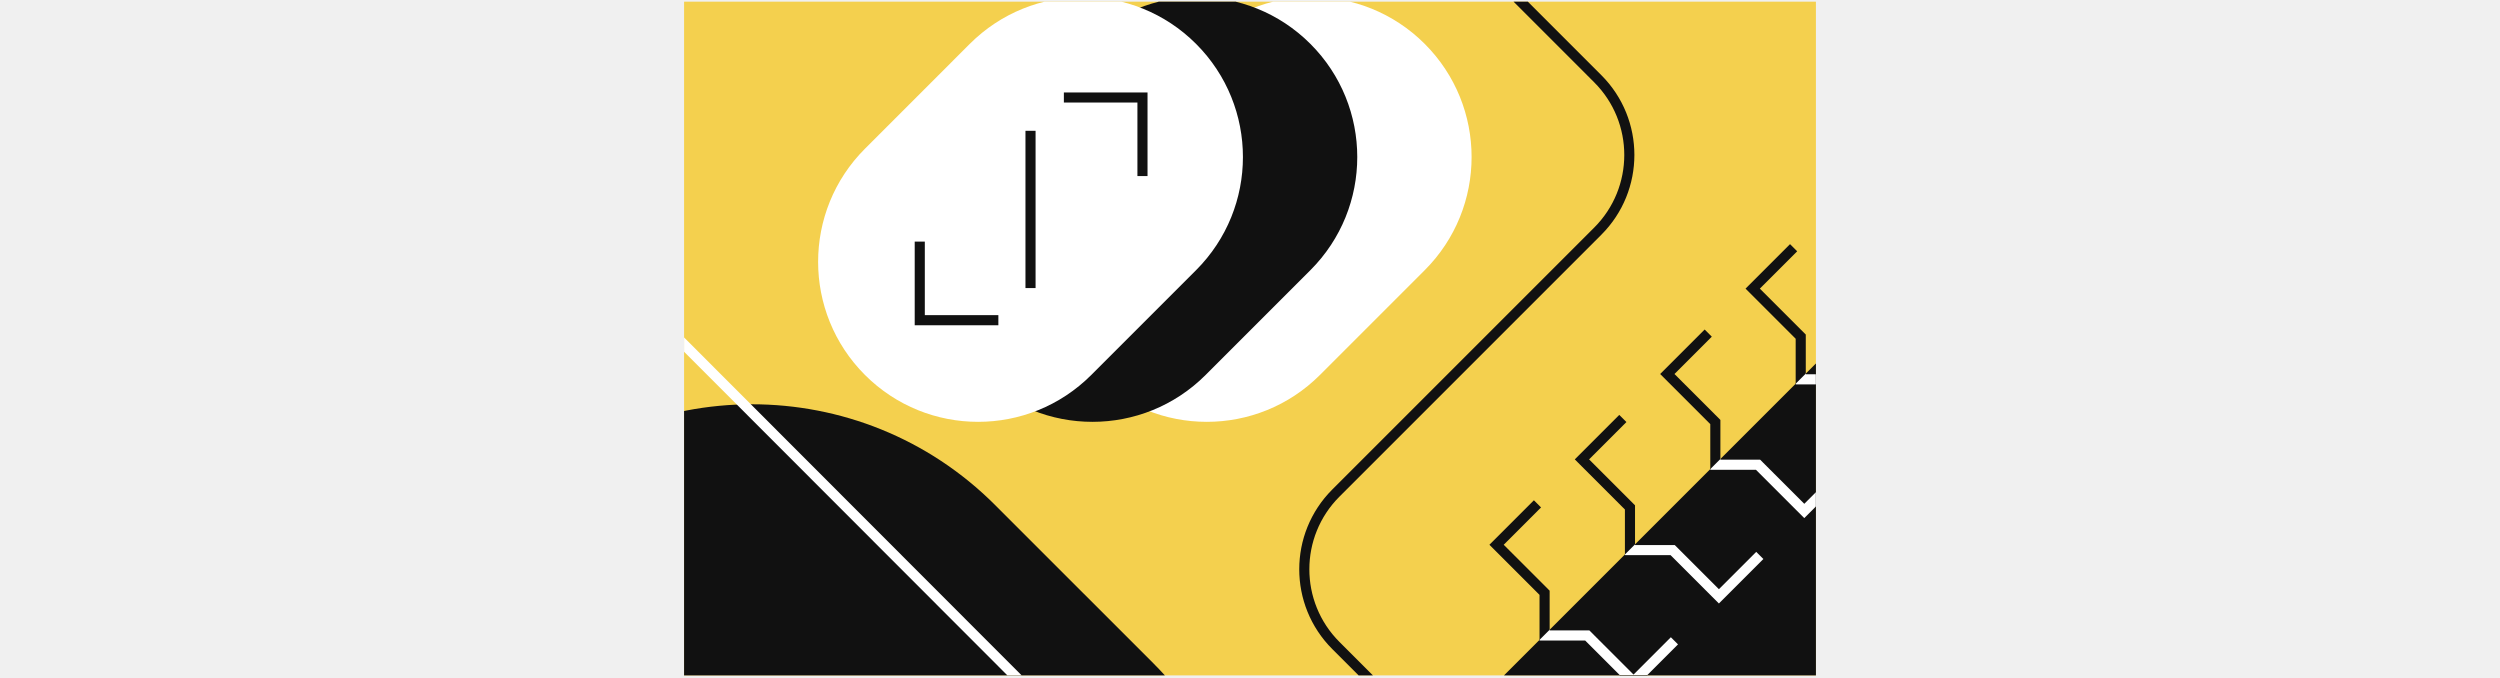
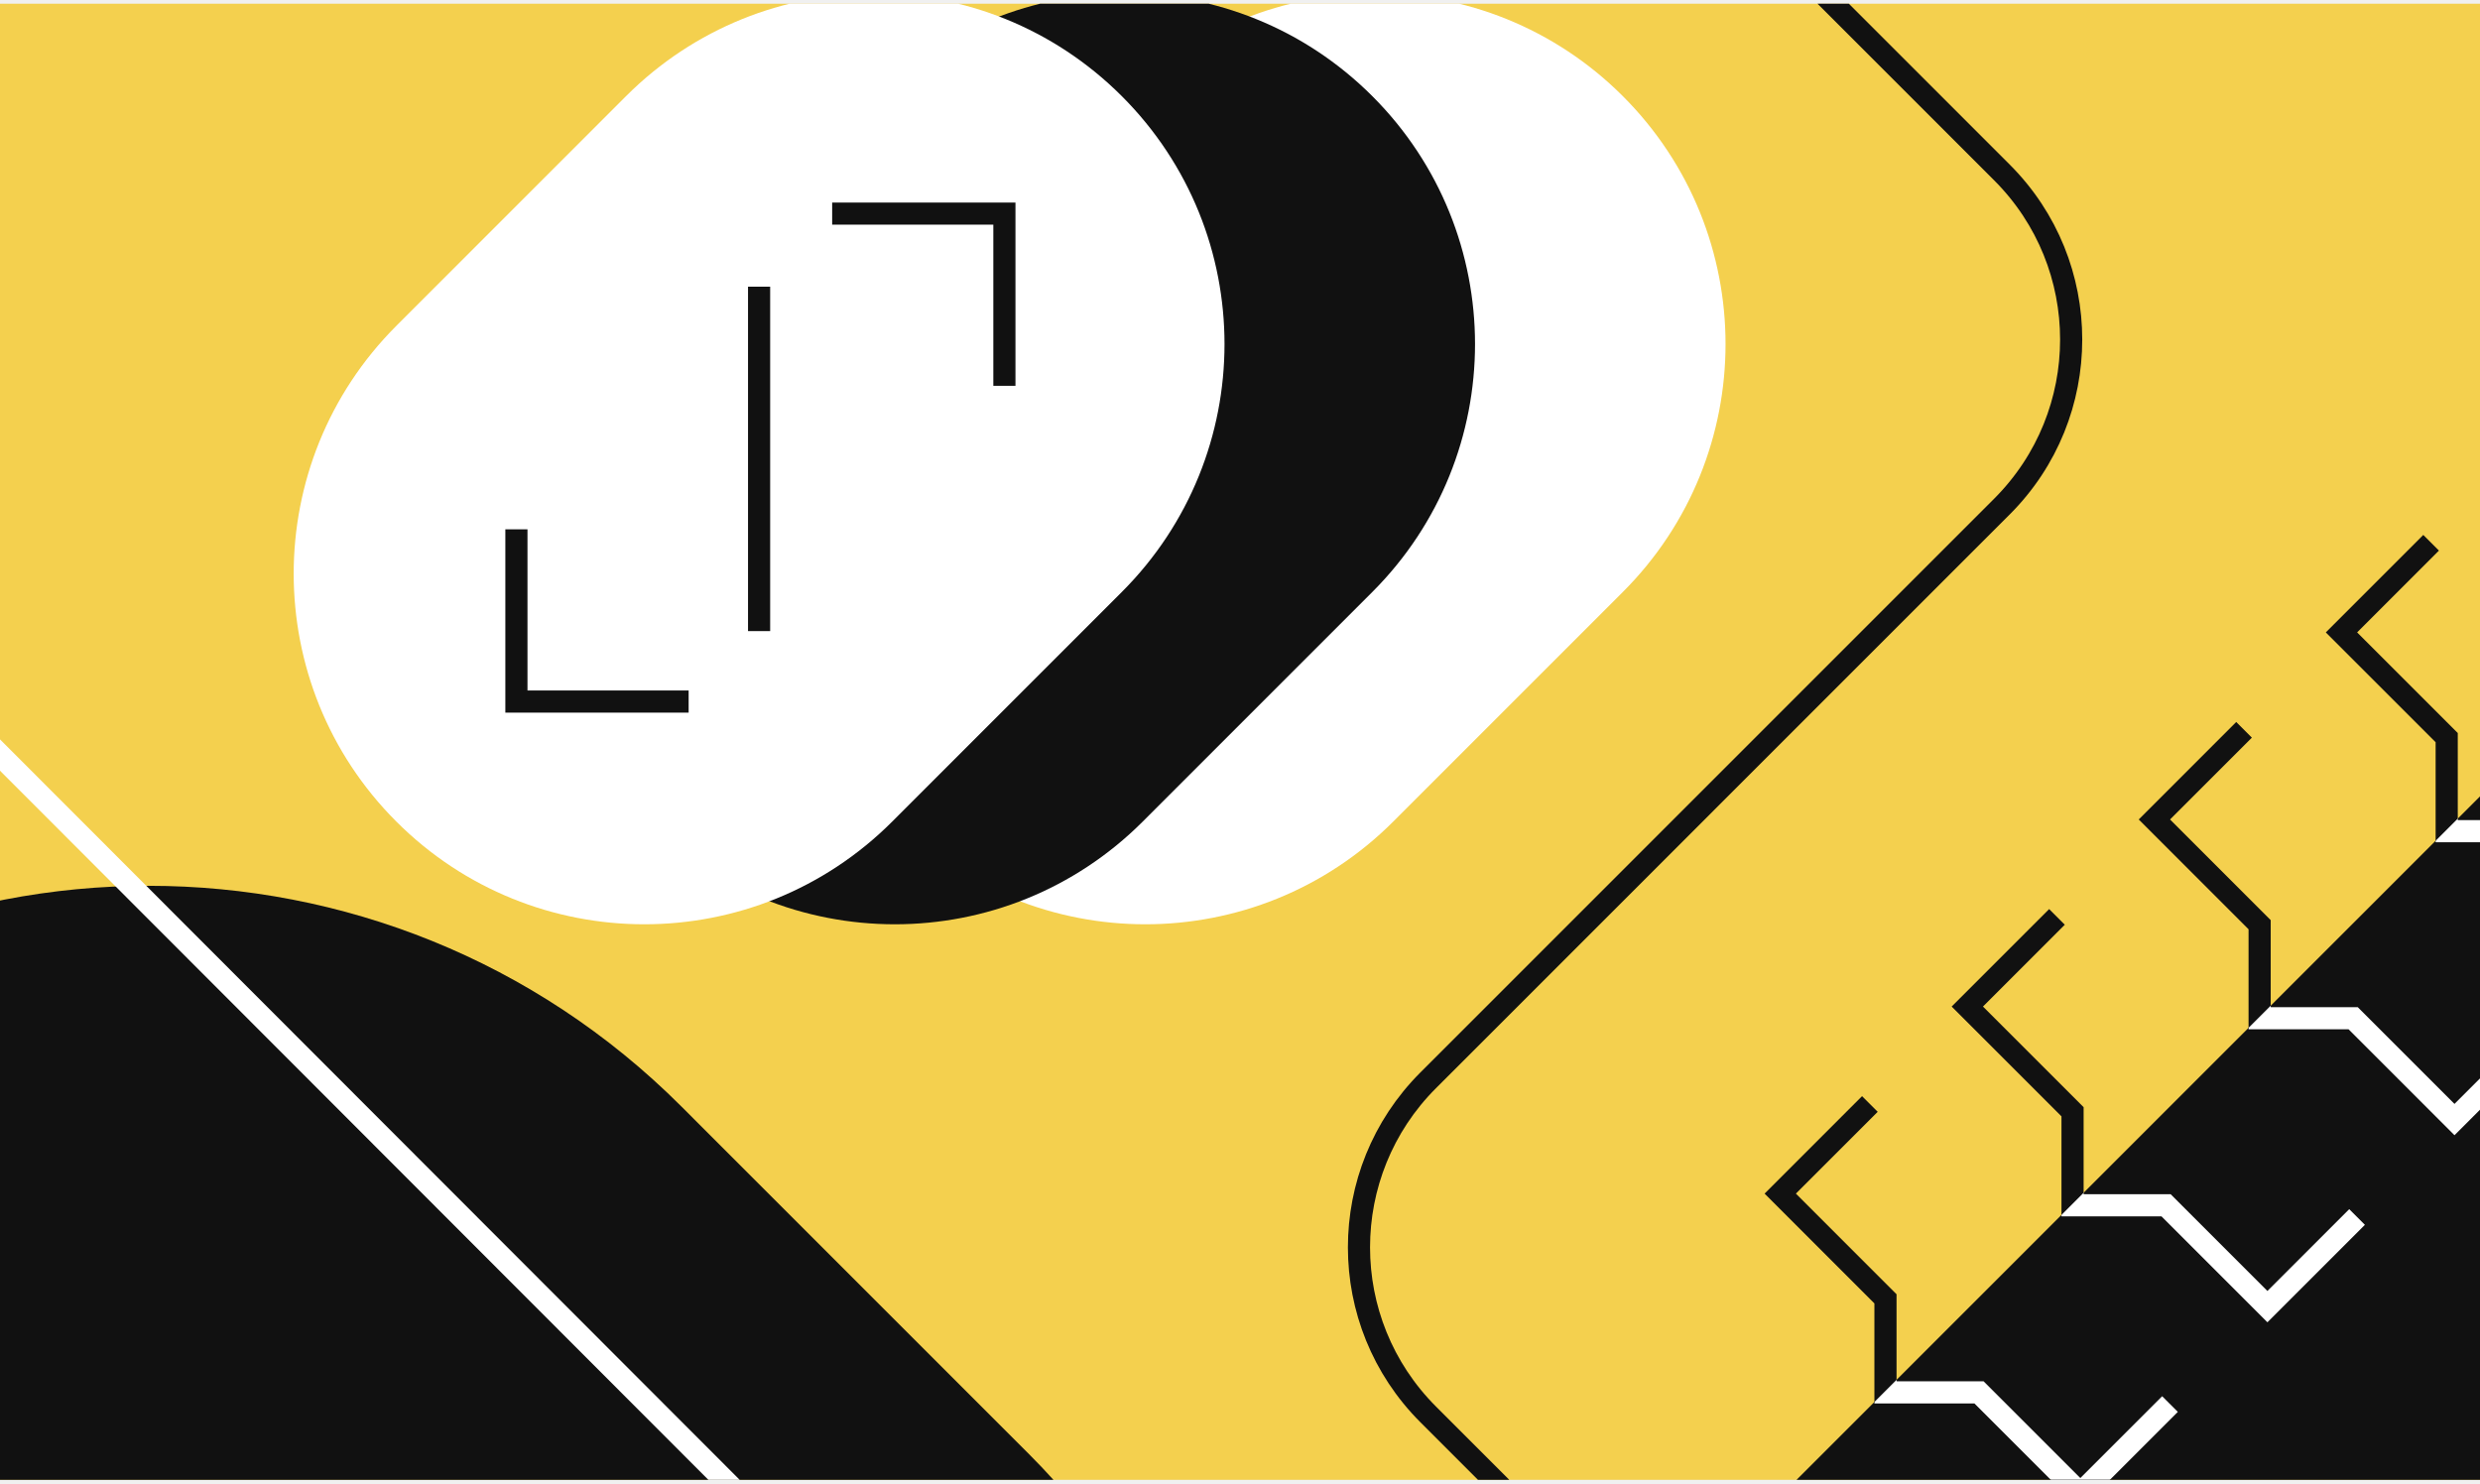
- <svg xmlns="http://www.w3.org/2000/svg" width="480" height="130" fill="none" viewBox="0 0 336 201">
+ <svg xmlns="http://www.w3.org/2000/svg" width="100%" height="100%" fill="none" viewBox="0 0 336 201">
  <g clip-path="url(#a)">
    <path fill="#F4D04E" d="M0 .5h336v200H0z" />
    <rect width="139" height="95" x="87.996" y="77.729" fill="#fff" rx="47.5" transform="rotate(-45 87.996 77.729)" />
    <rect width="139" height="95" x="54.055" y="77.729" fill="#111" rx="47.5" transform="rotate(-45 54.055 77.729)" />
    <path fill="#111" d="M234.864 209.036 451.4-7.5l67.175 67.175-216.536 216.536z" />
    <rect width="139" height="95" x="20.114" y="77.729" fill="#fff" rx="47.5" transform="rotate(-45 20.114 77.729)" />
    <rect width="204.19" height="270.554" fill="#111" rx="102.095" transform="scale(-1 1) rotate(45 -103.887 14.564)" />
    <path stroke="#fff" stroke-width="3" d="m6.69-357.5 135.583 135.727c12.481 12.494 12.481 32.737 0 45.231L-45.544 11.475c-12.481 12.494-12.481 32.737 0 45.23L107.088 209.5" />
    <path stroke="#111" stroke-width="3" d="M69.965 71.719v23.334h23.334M136.079 52.273V28.94h-23.334M102.845 38.838v46.67M210.364-37.5l60.873 60.873c12.497 12.496 12.497 32.758 0 45.254l-77.745 77.746c-12.497 12.496-12.497 32.758 0 45.254l69.872 69.873" />
    <path stroke="#111" stroke-width="3" d="m253.339 149.574-12.144 12.145 14.256 14.257v12.672h12.673l13.729 13.729 12.145-12.145M278.685 124.228l-12.145 12.145 14.257 14.257v12.673h12.673l13.729 13.729 12.145-12.145M304.031 98.883l-12.145 12.144 14.257 14.257v12.673h12.673l13.729 13.729 12.144-12.145M329.376 73.537l-12.145 12.145 14.257 14.257v12.672h12.673l13.729 13.729 12.145-12.144" />
    <path stroke="#fff" stroke-width="5" d="m354.722 48.191-12.145 12.145 14.257 14.257v12.673h12.673l13.729 13.729 12.145-12.145" />
    <mask id="b" width="285" height="285" x="234" y="-8" maskUnits="userSpaceOnUse" style="mask-type:alpha">
      <path fill="#111" d="M234.864 209.036 451.4-7.5l67.175 67.175-216.536 216.536z" />
    </mask>
    <g stroke="#fff" mask="url(#b)">
      <path stroke-width="3" d="m253.339 149.574-12.144 12.145 14.256 14.257v12.672h12.673l13.729 13.729 12.145-12.145M278.685 124.228l-12.145 12.145 14.257 14.257v12.673h12.673l13.729 13.729 12.145-12.145M304.031 98.883l-12.145 12.144 14.257 14.257v12.673h12.673l13.729 13.729 12.144-12.145M329.376 73.537l-12.145 12.145 14.257 14.257v12.672h12.673l13.729 13.729 12.145-12.145" />
      <path stroke-width="5" d="m354.722 48.191-12.145 12.145 14.257 14.257v12.673h12.673l13.729 13.729 12.145-12.145" />
    </g>
  </g>
  <defs>
    <clipPath id="a">
      <path fill="#fff" d="M0 .5h336v200H0z" />
    </clipPath>
  </defs>
</svg>
